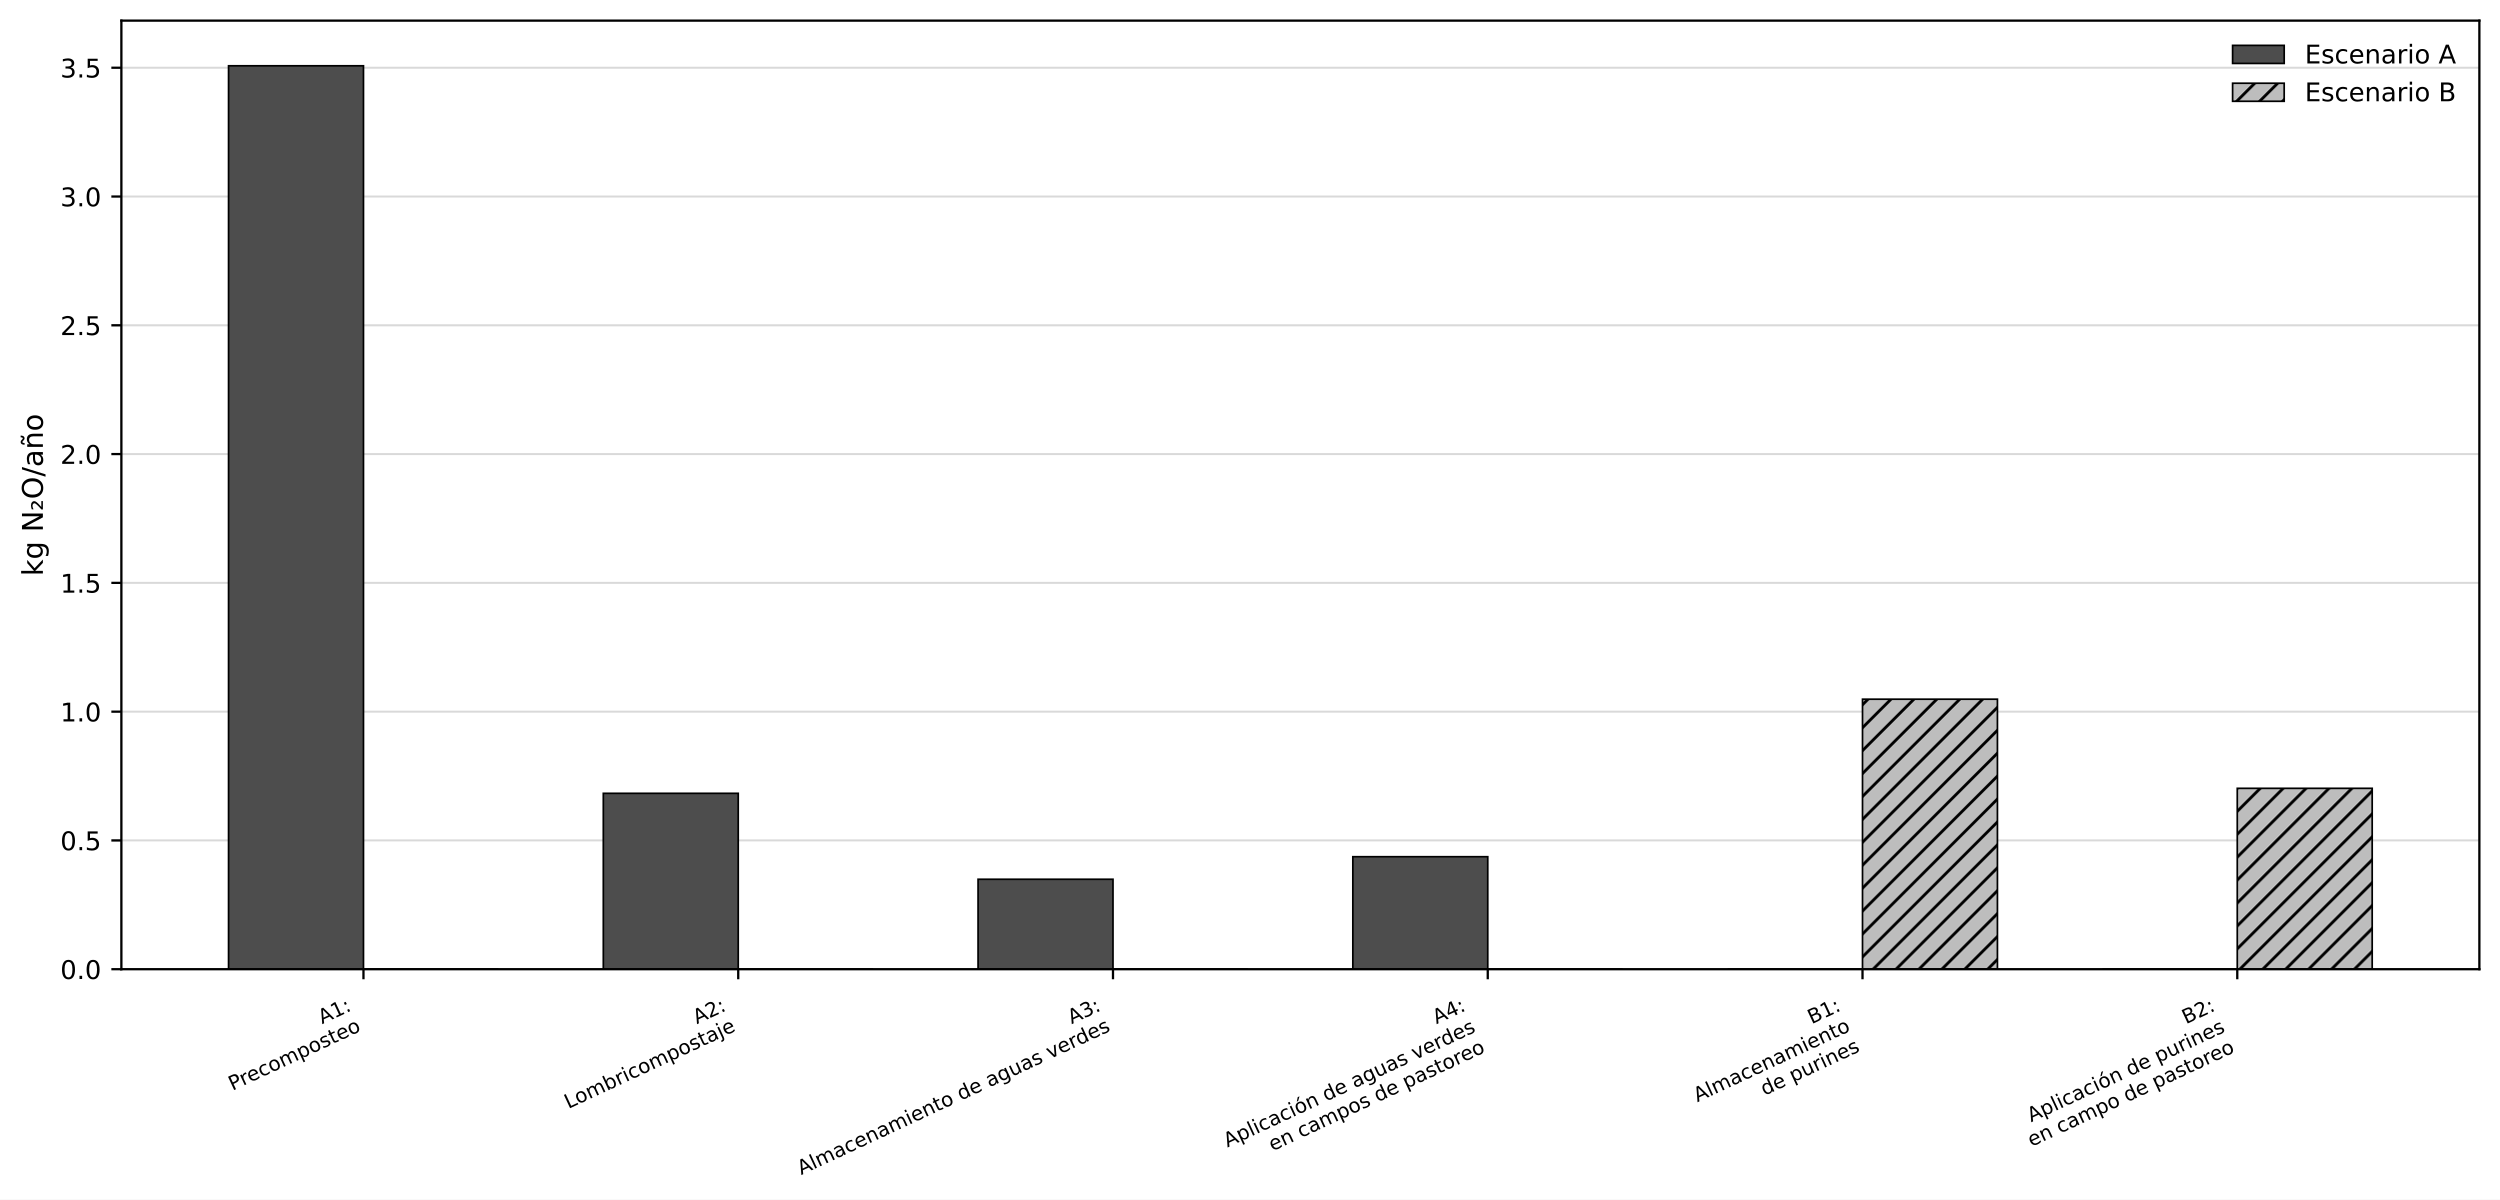
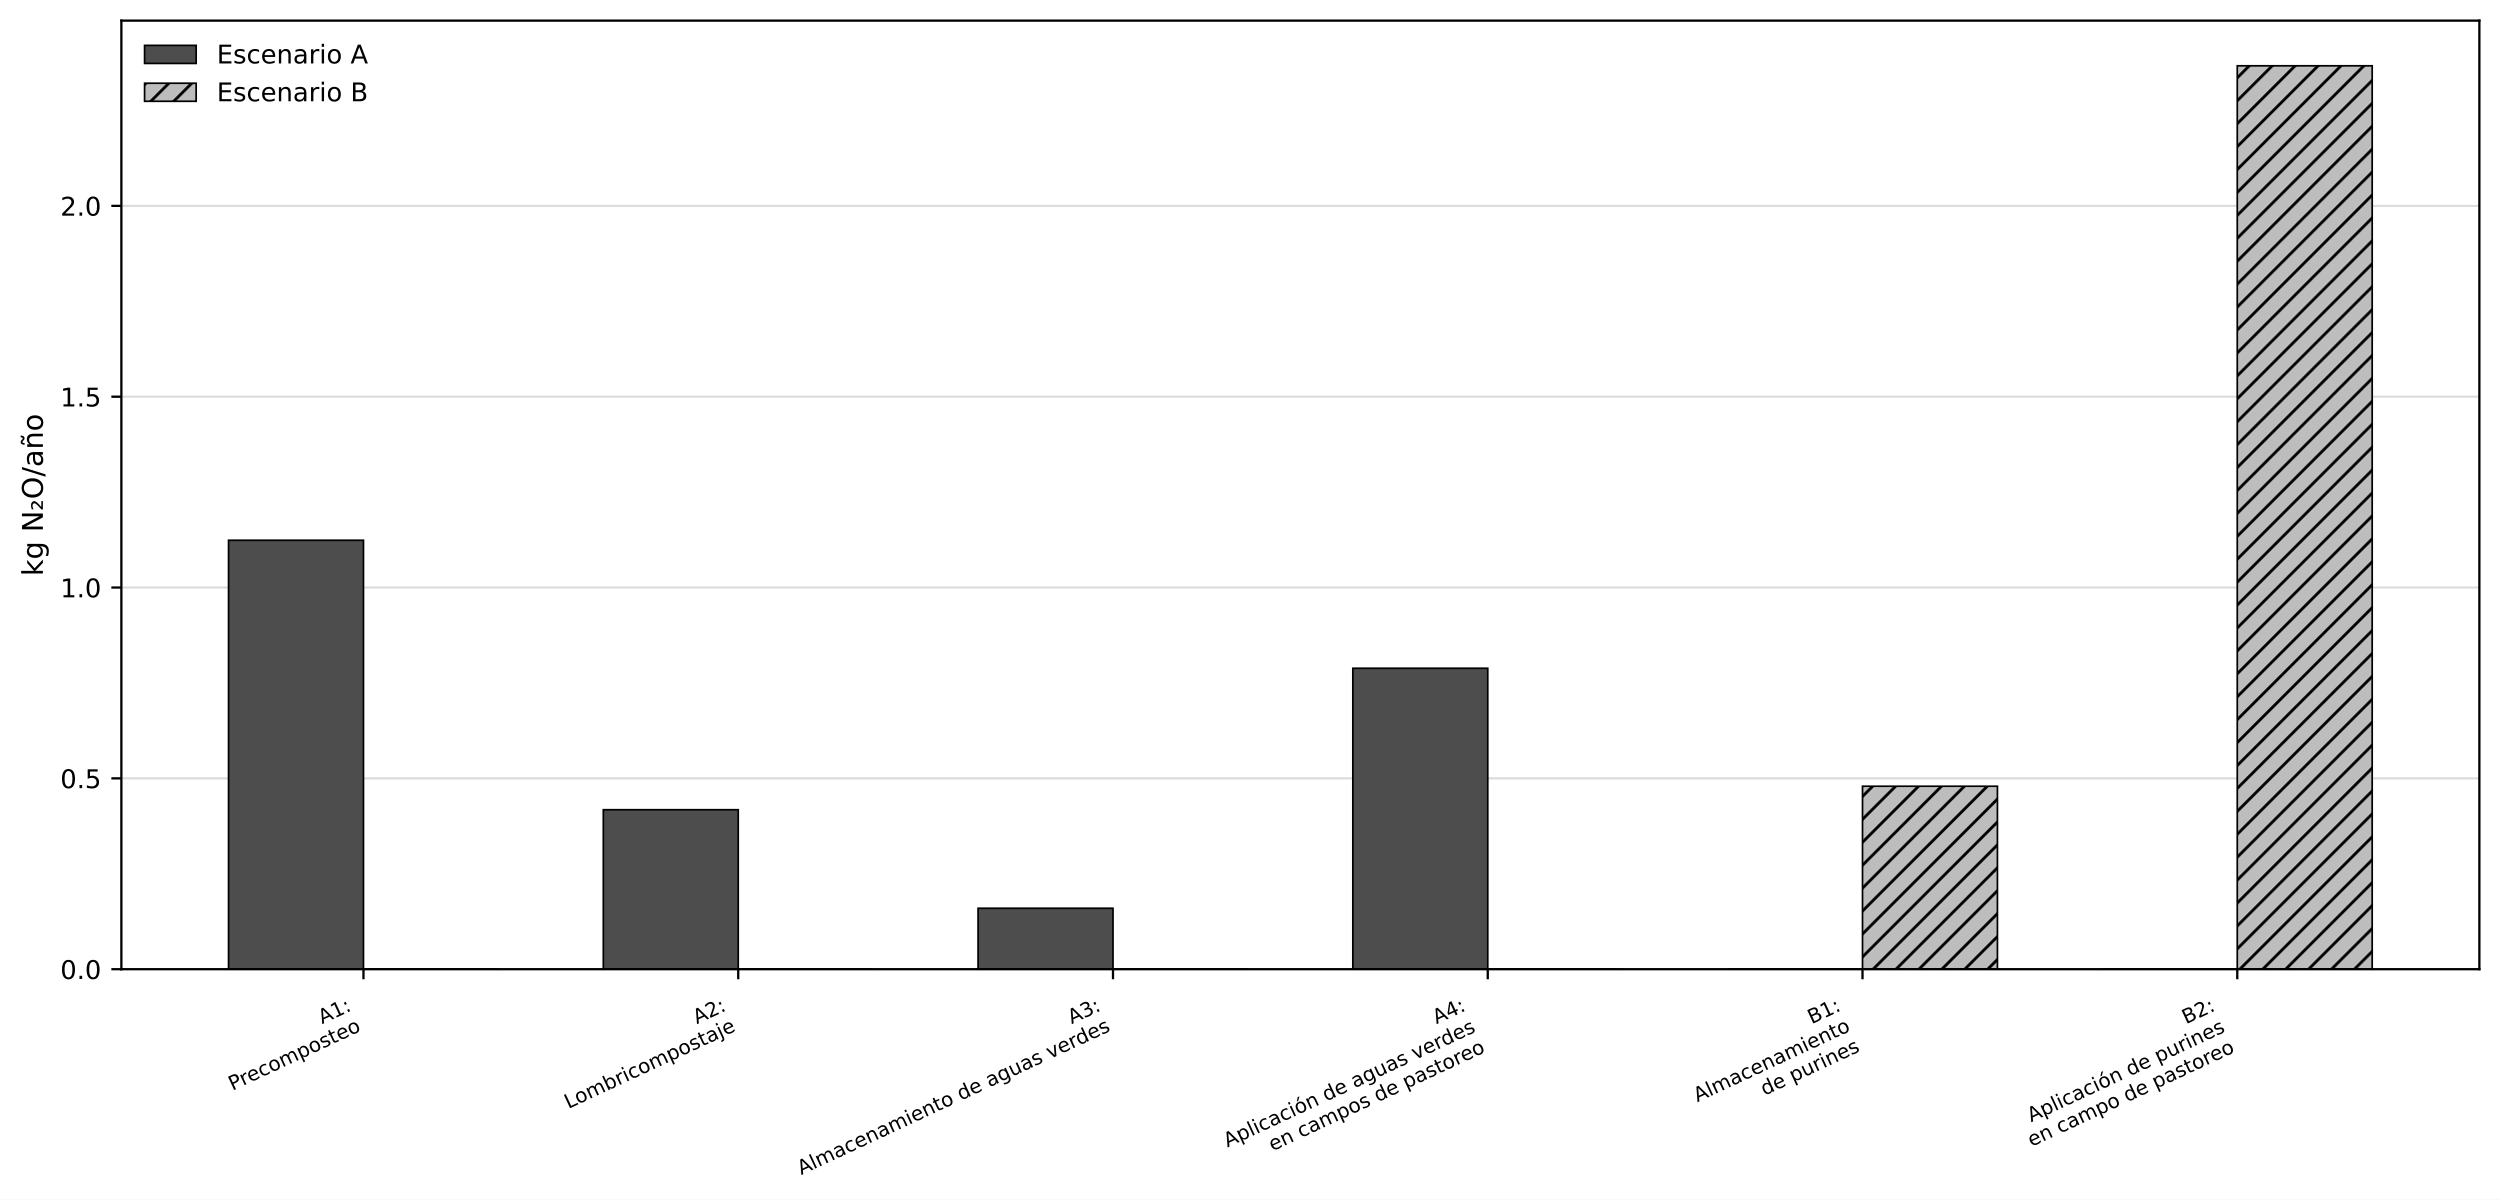
<svg xmlns="http://www.w3.org/2000/svg" xmlns:xlink="http://www.w3.org/1999/xlink" width="872.528pt" height="418.665pt" viewBox="0 0 872.528 418.665" version="1.1">
  <defs>
    <style type="text/css">*{stroke-linejoin: round; stroke-linecap: butt}</style>
  </defs>
  <g id="figure_1">
    <g id="patch_1">
      <path d="M 0 418.665 L 872.528 418.665 L 872.528 0 L 0 0 z " style="fill: #ffffff" />
    </g>
    <g id="axes_1">
      <g id="patch_2">
        <path d="M 42.361 338.264 L 865.328 338.264 L 865.328 7.2 L 42.361 7.2 z " style="fill: #ffffff" />
      </g>
      <g id="matplotlib.axis_1">
        <g id="xtick_1">
          <g id="line2d_1">
            <defs>
              <path id="m8512bdd903" d="M 0 0 L 0 3.5 " style="stroke: #000000; stroke-width: 0.8" />
            </defs>
            <g>
              <use xlink:href="#m8512bdd903" x="126.855" y="338.264" style="stroke: #000000; stroke-width: 0.8" />
            </g>
          </g>
          <g id="text_1">
            <text style="font-size: 7px; font-family: 'DejaVu Sans'" transform="translate(112.4139 357.4867) rotate(-25)">A1:</text>
            <text style="font-size: 7px; font-family: 'DejaVu Sans'" transform="translate(81.12024 380.7279) rotate(-25)">Precomposteo</text>
          </g>
        </g>
        <g id="xtick_2">
          <g id="line2d_2">
            <g>
              <use xlink:href="#m8512bdd903" x="257.651" y="338.264" style="stroke: #000000; stroke-width: 0.8" />
            </g>
          </g>
          <g id="text_2">
            <text style="font-size: 7px; font-family: 'DejaVu Sans'" transform="translate(243.2097 357.4867) rotate(-25)">A2:</text>
            <text style="font-size: 7px; font-family: 'DejaVu Sans'" transform="translate(198.3474 387.0551) rotate(-25)">Lombricompostaje</text>
          </g>
        </g>
        <g id="xtick_3">
          <g id="line2d_3">
            <g>
              <use xlink:href="#m8512bdd903" x="388.447" y="338.264" style="stroke: #000000; stroke-width: 0.8" />
            </g>
          </g>
          <g id="text_3">
            <text style="font-size: 7px; font-family: 'DejaVu Sans'" transform="translate(374.0054 357.4867) rotate(-25)">A3:</text>
            <text style="font-size: 7px; font-family: 'DejaVu Sans'" transform="translate(279.6261 410.1453) rotate(-25)">Almacenamiento de aguas verdes</text>
          </g>
        </g>
        <g id="xtick_4">
          <g id="line2d_4">
            <g>
              <use xlink:href="#m8512bdd903" x="519.243" y="338.264" style="stroke: #000000; stroke-width: 0.8" />
            </g>
          </g>
          <g id="text_4">
            <text style="font-size: 7px; font-family: 'DejaVu Sans'" transform="translate(501.3465 357.4867) rotate(-25)">A4:</text>
            <text style="font-size: 7px; font-family: 'DejaVu Sans'" transform="translate(428.3928 400.5251) rotate(-25)">Aplicación de aguas verdes</text>
            <text style="font-size: 7px; font-family: 'DejaVu Sans'" transform="translate(444.1133 401.8433) rotate(-25)">en campos de pastoreo</text>
          </g>
        </g>
        <g id="xtick_5">
          <g id="line2d_5">
            <g>
              <use xlink:href="#m8512bdd903" x="650.038" y="338.264" style="stroke: #000000; stroke-width: 0.8" />
            </g>
          </g>
          <g id="text_5">
            <text style="font-size: 7px; font-family: 'DejaVu Sans'" transform="translate(632.2714 357.4927) rotate(-25)">B1:</text>
            <text style="font-size: 7px; font-family: 'DejaVu Sans'" transform="translate(592.4052 384.7314) rotate(-25)">Almacenamiento</text>
            <text style="font-size: 7px; font-family: 'DejaVu Sans'" transform="translate(615.8278 382.458) rotate(-25)">de purines</text>
          </g>
        </g>
        <g id="xtick_6">
          <g id="line2d_6">
            <g>
              <use xlink:href="#m8512bdd903" x="780.834" y="338.264" style="stroke: #000000; stroke-width: 0.8" />
            </g>
          </g>
          <g id="text_6">
            <text style="font-size: 7px; font-family: 'DejaVu Sans'" transform="translate(762.9252 357.4927) rotate(-25)">B2:</text>
            <text style="font-size: 7px; font-family: 'DejaVu Sans'" transform="translate(708.873 391.7171) rotate(-25)">Aplicación de purines</text>
            <text style="font-size: 7px; font-family: 'DejaVu Sans'" transform="translate(709.0097 400.3022) rotate(-25)">en campo de pastoreo</text>
          </g>
        </g>
      </g>
      <g id="matplotlib.axis_2">
        <g id="ytick_1">
          <g id="line2d_7">
-             <path d="M 42.361 338.264 L 865.328 338.264 " clip-path="url(#pe7de69fdeb)" style="fill: none; stroke: #d9d9d9; stroke-width: 0.7; stroke-linecap: square" />
+             <path d="M 42.361 338.264 L 865.328 338.264 " clip-path="url(#p2078b3f98c)" style="fill: none; stroke: #d9d9d9; stroke-width: 0.7; stroke-linecap: square" />
          </g>
          <g id="line2d_8">
            <defs>
              <path id="me50acbb753" d="M 0 0 L -3.5 0 " style="stroke: #000000; stroke-width: 0.8" />
            </defs>
            <g>
              <use xlink:href="#me50acbb753" x="42.361" y="338.264" style="stroke: #000000; stroke-width: 0.8" />
            </g>
          </g>
          <g id="text_7">
            <text style="font-size: 9px; font-family: 'DejaVu Sans'; text-anchor: end" x="35.361" y="341.683" transform="rotate(-0 35.36125 341.6829)">0.0</text>
          </g>
        </g>
        <g id="ytick_2">
          <g id="line2d_9">
-             <path d="M 42.361 293.318 L 865.328 293.318 " clip-path="url(#pe7de69fdeb)" style="fill: none; stroke: #d9d9d9; stroke-width: 0.7; stroke-linecap: square" />
+             <path d="M 42.361 271.659 L 865.328 271.659 " clip-path="url(#p2078b3f98c)" style="fill: none; stroke: #d9d9d9; stroke-width: 0.7; stroke-linecap: square" />
          </g>
          <g id="line2d_10">
            <g>
-               <use xlink:href="#me50acbb753" x="42.361" y="293.318" style="stroke: #000000; stroke-width: 0.8" />
+               <use xlink:href="#me50acbb753" x="42.361" y="271.659" style="stroke: #000000; stroke-width: 0.8" />
            </g>
          </g>
          <g id="text_8">
-             <text style="font-size: 9px; font-family: 'DejaVu Sans'; text-anchor: end" x="35.361" y="296.737" transform="rotate(-0 35.36125 296.7369)">0.5</text>
+             <text style="font-size: 9px; font-family: 'DejaVu Sans'; text-anchor: end" x="35.361" y="275.078" transform="rotate(-0 35.36125 275.0783)">0.5</text>
          </g>
        </g>
        <g id="ytick_3">
          <g id="line2d_11">
-             <path d="M 42.361 248.372 L 865.328 248.372 " clip-path="url(#pe7de69fdeb)" style="fill: none; stroke: #d9d9d9; stroke-width: 0.7; stroke-linecap: square" />
+             <path d="M 42.361 205.054 L 865.328 205.054 " clip-path="url(#p2078b3f98c)" style="fill: none; stroke: #d9d9d9; stroke-width: 0.7; stroke-linecap: square" />
          </g>
          <g id="line2d_12">
            <g>
-               <use xlink:href="#me50acbb753" x="42.361" y="248.372" style="stroke: #000000; stroke-width: 0.8" />
+               <use xlink:href="#me50acbb753" x="42.361" y="205.054" style="stroke: #000000; stroke-width: 0.8" />
            </g>
          </g>
          <g id="text_9">
-             <text style="font-size: 9px; font-family: 'DejaVu Sans'; text-anchor: end" x="35.361" y="251.791" transform="rotate(-0 35.36125 251.791)">1.0</text>
+             <text style="font-size: 9px; font-family: 'DejaVu Sans'; text-anchor: end" x="35.361" y="208.474" transform="rotate(-0 35.36125 208.4736)">1.0</text>
          </g>
        </g>
        <g id="ytick_4">
          <g id="line2d_13">
-             <path d="M 42.361 203.426 L 865.328 203.426 " clip-path="url(#pe7de69fdeb)" style="fill: none; stroke: #d9d9d9; stroke-width: 0.7; stroke-linecap: square" />
+             <path d="M 42.361 138.45 L 865.328 138.45 " clip-path="url(#p2078b3f98c)" style="fill: none; stroke: #d9d9d9; stroke-width: 0.7; stroke-linecap: square" />
          </g>
          <g id="line2d_14">
            <g>
-               <use xlink:href="#me50acbb753" x="42.361" y="203.426" style="stroke: #000000; stroke-width: 0.8" />
+               <use xlink:href="#me50acbb753" x="42.361" y="138.45" style="stroke: #000000; stroke-width: 0.8" />
            </g>
          </g>
          <g id="text_10">
-             <text style="font-size: 9px; font-family: 'DejaVu Sans'; text-anchor: end" x="35.361" y="206.845" transform="rotate(-0 35.36125 206.8451)">1.5</text>
+             <text style="font-size: 9px; font-family: 'DejaVu Sans'; text-anchor: end" x="35.361" y="141.869" transform="rotate(-0 35.36125 141.869)">1.5</text>
          </g>
        </g>
        <g id="ytick_5">
          <g id="line2d_15">
-             <path d="M 42.361 158.48 L 865.328 158.48 " clip-path="url(#pe7de69fdeb)" style="fill: none; stroke: #d9d9d9; stroke-width: 0.7; stroke-linecap: square" />
+             <path d="M 42.361 71.845 L 865.328 71.845 " clip-path="url(#p2078b3f98c)" style="fill: none; stroke: #d9d9d9; stroke-width: 0.7; stroke-linecap: square" />
          </g>
          <g id="line2d_16">
            <g>
-               <use xlink:href="#me50acbb753" x="42.361" y="158.48" style="stroke: #000000; stroke-width: 0.8" />
+               <use xlink:href="#me50acbb753" x="42.361" y="71.845" style="stroke: #000000; stroke-width: 0.8" />
            </g>
          </g>
          <g id="text_11">
-             <text style="font-size: 9px; font-family: 'DejaVu Sans'; text-anchor: end" x="35.361" y="161.899" transform="rotate(-0 35.36125 161.8991)">2.0</text>
-           </g>
-         </g>
-         <g id="ytick_6">
-           <g id="line2d_17">
-             <path d="M 42.361 113.534 L 865.328 113.534 " clip-path="url(#pe7de69fdeb)" style="fill: none; stroke: #d9d9d9; stroke-width: 0.7; stroke-linecap: square" />
-           </g>
-           <g id="line2d_18">
-             <g>
-               <use xlink:href="#me50acbb753" x="42.361" y="113.534" style="stroke: #000000; stroke-width: 0.8" />
-             </g>
-           </g>
-           <g id="text_12">
-             <text style="font-size: 9px; font-family: 'DejaVu Sans'; text-anchor: end" x="35.361" y="116.953" transform="rotate(-0 35.36125 116.9532)">2.5</text>
-           </g>
-         </g>
-         <g id="ytick_7">
-           <g id="line2d_19">
-             <path d="M 42.361 68.588 L 865.328 68.588 " clip-path="url(#pe7de69fdeb)" style="fill: none; stroke: #d9d9d9; stroke-width: 0.7; stroke-linecap: square" />
-           </g>
-           <g id="line2d_20">
-             <g>
-               <use xlink:href="#me50acbb753" x="42.361" y="68.588" style="stroke: #000000; stroke-width: 0.8" />
-             </g>
-           </g>
-           <g id="text_13">
-             <text style="font-size: 9px; font-family: 'DejaVu Sans'; text-anchor: end" x="35.361" y="72.007" transform="rotate(-0 35.36125 72.00727)">3.0</text>
-           </g>
-         </g>
-         <g id="ytick_8">
-           <g id="line2d_21">
-             <path d="M 42.361 23.642 L 865.328 23.642 " clip-path="url(#pe7de69fdeb)" style="fill: none; stroke: #d9d9d9; stroke-width: 0.7; stroke-linecap: square" />
-           </g>
-           <g id="line2d_22">
-             <g>
-               <use xlink:href="#me50acbb753" x="42.361" y="23.642" style="stroke: #000000; stroke-width: 0.8" />
-             </g>
-           </g>
-           <g id="text_14">
-             <text style="font-size: 9px; font-family: 'DejaVu Sans'; text-anchor: end" x="35.361" y="27.061" transform="rotate(-0 35.36125 27.06134)">3.5</text>
-           </g>
-         </g>
-         <g id="text_15">
+             <text style="font-size: 9px; font-family: 'DejaVu Sans'; text-anchor: end" x="35.361" y="75.264" transform="rotate(-0 35.36125 75.26441)">2.0</text>
+           </g>
+         </g>
+         <g id="text_12">
          <text style="font-size: 10px; font-family: 'DejaVu Sans'; text-anchor: middle" x="14.969" y="172.732" transform="rotate(-90 14.96875 172.7318)">kg N₂O/año</text>
        </g>
      </g>
      <g id="patch_3">
-         <path d="M 79.769 338.264 L 126.855 338.264 L 126.855 22.965 L 79.769 22.965 z " clip-path="url(#pe7de69fdeb)" style="fill: #4d4d4d; stroke: #000000; stroke-width: 0.6; stroke-linejoin: miter" />
+         <path d="M 79.769 338.264 L 126.855 338.264 L 126.855 188.551 L 79.769 188.551 z " clip-path="url(#p2078b3f98c)" style="fill: #4d4d4d; stroke: #000000; stroke-width: 0.6; stroke-linejoin: miter" />
      </g>
      <g id="patch_4">
-         <path d="M 210.565 338.264 L 257.651 338.264 L 257.651 276.882 L 210.565 276.882 z " clip-path="url(#pe7de69fdeb)" style="fill: #4d4d4d; stroke: #000000; stroke-width: 0.6; stroke-linejoin: miter" />
+         <path d="M 210.565 338.264 L 257.651 338.264 L 257.651 282.614 L 210.565 282.614 z " clip-path="url(#p2078b3f98c)" style="fill: #4d4d4d; stroke: #000000; stroke-width: 0.6; stroke-linejoin: miter" />
      </g>
      <g id="patch_5">
-         <path d="M 341.36 338.264 L 388.447 338.264 L 388.447 306.875 L 341.36 306.875 z " clip-path="url(#pe7de69fdeb)" style="fill: #4d4d4d; stroke: #000000; stroke-width: 0.6; stroke-linejoin: miter" />
+         <path d="M 341.36 338.264 L 388.447 338.264 L 388.447 316.991 L 341.36 316.991 z " clip-path="url(#p2078b3f98c)" style="fill: #4d4d4d; stroke: #000000; stroke-width: 0.6; stroke-linejoin: miter" />
      </g>
      <g id="patch_6">
-         <path d="M 472.156 338.264 L 519.243 338.264 L 519.243 299 L 472.156 299 z " clip-path="url(#pe7de69fdeb)" style="fill: #4d4d4d; stroke: #000000; stroke-width: 0.6; stroke-linejoin: miter" />
+         <path d="M 472.156 338.264 L 519.243 338.264 L 519.243 233.235 L 472.156 233.235 z " clip-path="url(#p2078b3f98c)" style="fill: #4d4d4d; stroke: #000000; stroke-width: 0.6; stroke-linejoin: miter" />
      </g>
      <g id="patch_7">
-         <path d="M 602.952 338.264 L 650.038 338.264 L 650.038 338.264 L 602.952 338.264 z " clip-path="url(#pe7de69fdeb)" style="fill: #4d4d4d; stroke: #000000; stroke-width: 0.6; stroke-linejoin: miter" />
+         <path d="M 602.952 338.264 L 650.038 338.264 L 650.038 338.264 L 602.952 338.264 z " clip-path="url(#p2078b3f98c)" style="fill: #4d4d4d; stroke: #000000; stroke-width: 0.6; stroke-linejoin: miter" />
      </g>
      <g id="patch_8">
-         <path d="M 733.748 338.264 L 780.834 338.264 L 780.834 338.264 L 733.748 338.264 z " clip-path="url(#pe7de69fdeb)" style="fill: #4d4d4d; stroke: #000000; stroke-width: 0.6; stroke-linejoin: miter" />
+         <path d="M 733.748 338.264 L 780.834 338.264 L 780.834 338.264 L 733.748 338.264 z " clip-path="url(#p2078b3f98c)" style="fill: #4d4d4d; stroke: #000000; stroke-width: 0.6; stroke-linejoin: miter" />
      </g>
      <g id="patch_9">
-         <path d="M 126.855 338.264 L 173.942 338.264 L 173.942 338.264 L 126.855 338.264 z " clip-path="url(#pe7de69fdeb)" style="fill: url(#h616a057982); stroke: #000000; stroke-width: 0.6; stroke-linejoin: miter" />
+         <path d="M 126.855 338.264 L 173.942 338.264 L 173.942 338.264 L 126.855 338.264 z " clip-path="url(#p2078b3f98c)" style="fill: url(#h616a057982); stroke: #000000; stroke-width: 0.6; stroke-linejoin: miter" />
      </g>
      <g id="patch_10">
-         <path d="M 257.651 338.264 L 304.738 338.264 L 304.738 338.264 L 257.651 338.264 z " clip-path="url(#pe7de69fdeb)" style="fill: url(#h616a057982); stroke: #000000; stroke-width: 0.6; stroke-linejoin: miter" />
+         <path d="M 257.651 338.264 L 304.738 338.264 L 304.738 338.264 L 257.651 338.264 z " clip-path="url(#p2078b3f98c)" style="fill: url(#h616a057982); stroke: #000000; stroke-width: 0.6; stroke-linejoin: miter" />
      </g>
      <g id="patch_11">
-         <path d="M 388.447 338.264 L 435.533 338.264 L 435.533 338.264 L 388.447 338.264 z " clip-path="url(#pe7de69fdeb)" style="fill: url(#h616a057982); stroke: #000000; stroke-width: 0.6; stroke-linejoin: miter" />
+         <path d="M 388.447 338.264 L 435.533 338.264 L 435.533 338.264 L 388.447 338.264 z " clip-path="url(#p2078b3f98c)" style="fill: url(#h616a057982); stroke: #000000; stroke-width: 0.6; stroke-linejoin: miter" />
      </g>
      <g id="patch_12">
-         <path d="M 519.243 338.264 L 566.329 338.264 L 566.329 338.264 L 519.243 338.264 z " clip-path="url(#pe7de69fdeb)" style="fill: url(#h616a057982); stroke: #000000; stroke-width: 0.6; stroke-linejoin: miter" />
+         <path d="M 519.243 338.264 L 566.329 338.264 L 566.329 338.264 L 519.243 338.264 z " clip-path="url(#p2078b3f98c)" style="fill: url(#h616a057982); stroke: #000000; stroke-width: 0.6; stroke-linejoin: miter" />
      </g>
      <g id="patch_13">
-         <path d="M 650.038 338.264 L 697.125 338.264 L 697.125 244.033 L 650.038 244.033 z " clip-path="url(#pe7de69fdeb)" style="fill: url(#h616a057982); stroke: #000000; stroke-width: 0.6; stroke-linejoin: miter" />
+         <path d="M 650.038 338.264 L 697.125 338.264 L 697.125 274.403 L 650.038 274.403 z " clip-path="url(#p2078b3f98c)" style="fill: url(#h616a057982); stroke: #000000; stroke-width: 0.6; stroke-linejoin: miter" />
      </g>
      <g id="patch_14">
-         <path d="M 780.834 338.264 L 827.921 338.264 L 827.921 275.144 L 780.834 275.144 z " clip-path="url(#pe7de69fdeb)" style="fill: url(#h616a057982); stroke: #000000; stroke-width: 0.6; stroke-linejoin: miter" />
+         <path d="M 780.834 338.264 L 827.921 338.264 L 827.921 22.965 L 780.834 22.965 z " clip-path="url(#p2078b3f98c)" style="fill: url(#h616a057982); stroke: #000000; stroke-width: 0.6; stroke-linejoin: miter" />
      </g>
      <g id="patch_15">
        <path d="M 42.361 338.264 L 42.361 7.2 " style="fill: none; stroke: #000000; stroke-width: 0.8; stroke-linejoin: miter; stroke-linecap: square" />
      </g>
      <g id="patch_16">
        <path d="M 865.328 338.264 L 865.328 7.2 " style="fill: none; stroke: #000000; stroke-width: 0.8; stroke-linejoin: miter; stroke-linecap: square" />
      </g>
      <g id="patch_17">
        <path d="M 42.361 338.264 L 865.328 338.264 " style="fill: none; stroke: #000000; stroke-width: 0.8; stroke-linejoin: miter; stroke-linecap: square" />
      </g>
      <g id="patch_18">
        <path d="M 42.361 7.2 L 865.328 7.2 " style="fill: none; stroke: #000000; stroke-width: 0.8; stroke-linejoin: miter; stroke-linecap: square" />
      </g>
      <g id="legend_1">
        <g id="patch_19">
-           <path d="M 779.205 22.139 L 797.205 22.139 L 797.205 15.839 L 779.205 15.839 z " style="fill: #4d4d4d; stroke: #000000; stroke-width: 0.6; stroke-linejoin: miter" />
-         </g>
-         <g id="text_16">
-           <text style="font-size: 9px; font-family: 'DejaVu Sans'; text-anchor: start" x="804.405" y="22.139" transform="rotate(-0 804.4052 22.13859)">Escenario A</text>
+           <path d="M 50.461 22.139 L 68.461 22.139 L 68.461 15.839 L 50.461 15.839 z " style="fill: #4d4d4d; stroke: #000000; stroke-width: 0.6; stroke-linejoin: miter" />
+         </g>
+         <g id="text_13">
+           <text style="font-size: 9px; font-family: 'DejaVu Sans'; text-anchor: start" x="75.661" y="22.139" transform="rotate(-0 75.66125 22.13859)">Escenario A</text>
        </g>
        <g id="patch_20">
-           <path d="M 779.205 35.349 L 797.205 35.349 L 797.205 29.049 L 779.205 29.049 z " style="fill: url(#h616a057982); stroke: #000000; stroke-width: 0.6; stroke-linejoin: miter" />
-         </g>
-         <g id="text_17">
-           <text style="font-size: 9px; font-family: 'DejaVu Sans'; text-anchor: start" x="804.405" y="35.349" transform="rotate(-0 804.4052 35.34891)">Escenario B</text>
+           <path d="M 50.461 35.349 L 68.461 35.349 L 68.461 29.049 L 50.461 29.049 z " style="fill: url(#h616a057982); stroke: #000000; stroke-width: 0.6; stroke-linejoin: miter" />
+         </g>
+         <g id="text_14">
+           <text style="font-size: 9px; font-family: 'DejaVu Sans'; text-anchor: start" x="75.661" y="35.349" transform="rotate(-0 75.66125 35.34891)">Escenario B</text>
        </g>
      </g>
    </g>
  </g>
  <defs>
-     <clipPath id="pe7de69fdeb">
+     <clipPath id="p2078b3f98c">
      <rect x="42.361" y="7.2" width="822.967" height="331.064" />
    </clipPath>
  </defs>
  <defs>
    <pattern id="h616a057982" patternUnits="userSpaceOnUse" x="0" y="0" width="72" height="72">
      <rect x="0" y="0" width="73" height="73" fill="#bdbdbd" />
      <path d="M -36 36 L 36 -36 M -32 40 L 40 -32 M -28 44 L 44 -28 M -24 48 L 48 -24 M -20 52 L 52 -20 M -16 56 L 56 -16 M -12 60 L 60 -12 M -8 64 L 64 -8 M -4 68 L 68 -4 M 0 72 L 72 0 M 4 76 L 76 4 M 8 80 L 80 8 M 12 84 L 84 12 M 16 88 L 88 16 M 20 92 L 92 20 M 24 96 L 96 24 M 28 100 L 100 28 M 32 104 L 104 32 M 36 108 L 108 36 " style="fill: #000000; stroke: #000000; stroke-width: 1.0; stroke-linecap: butt; stroke-linejoin: miter" />
    </pattern>
  </defs>
</svg>
